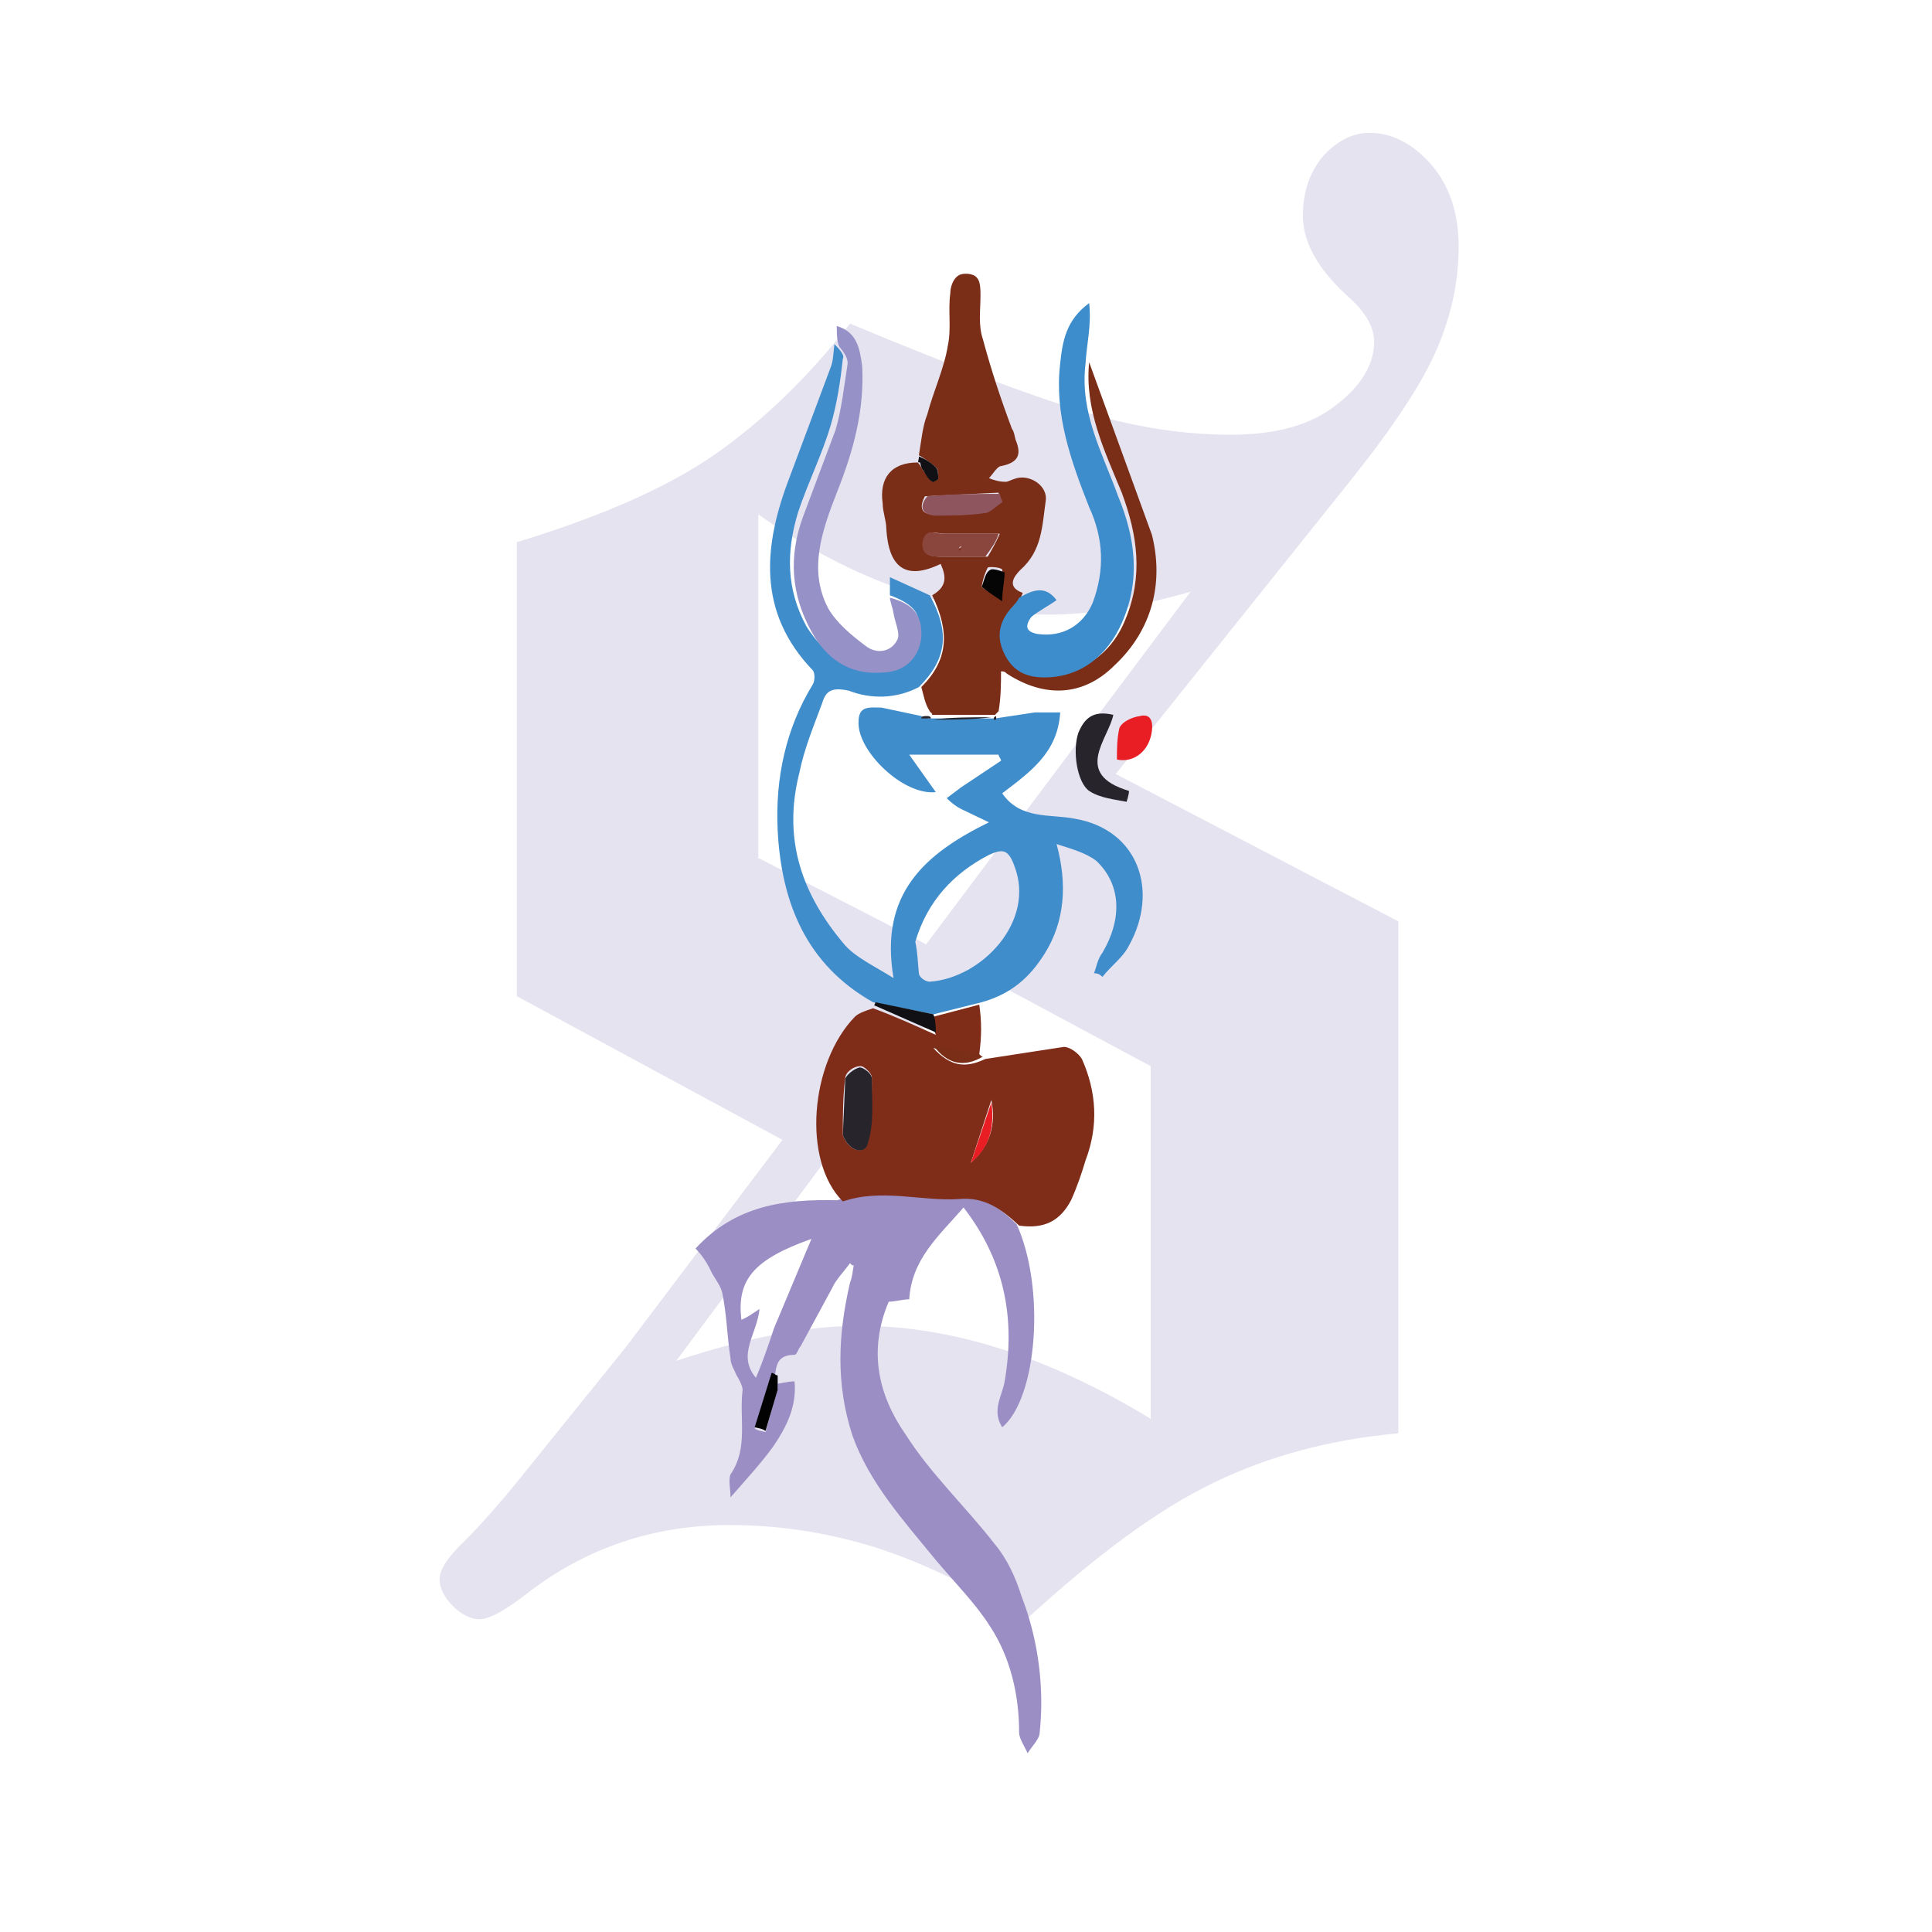
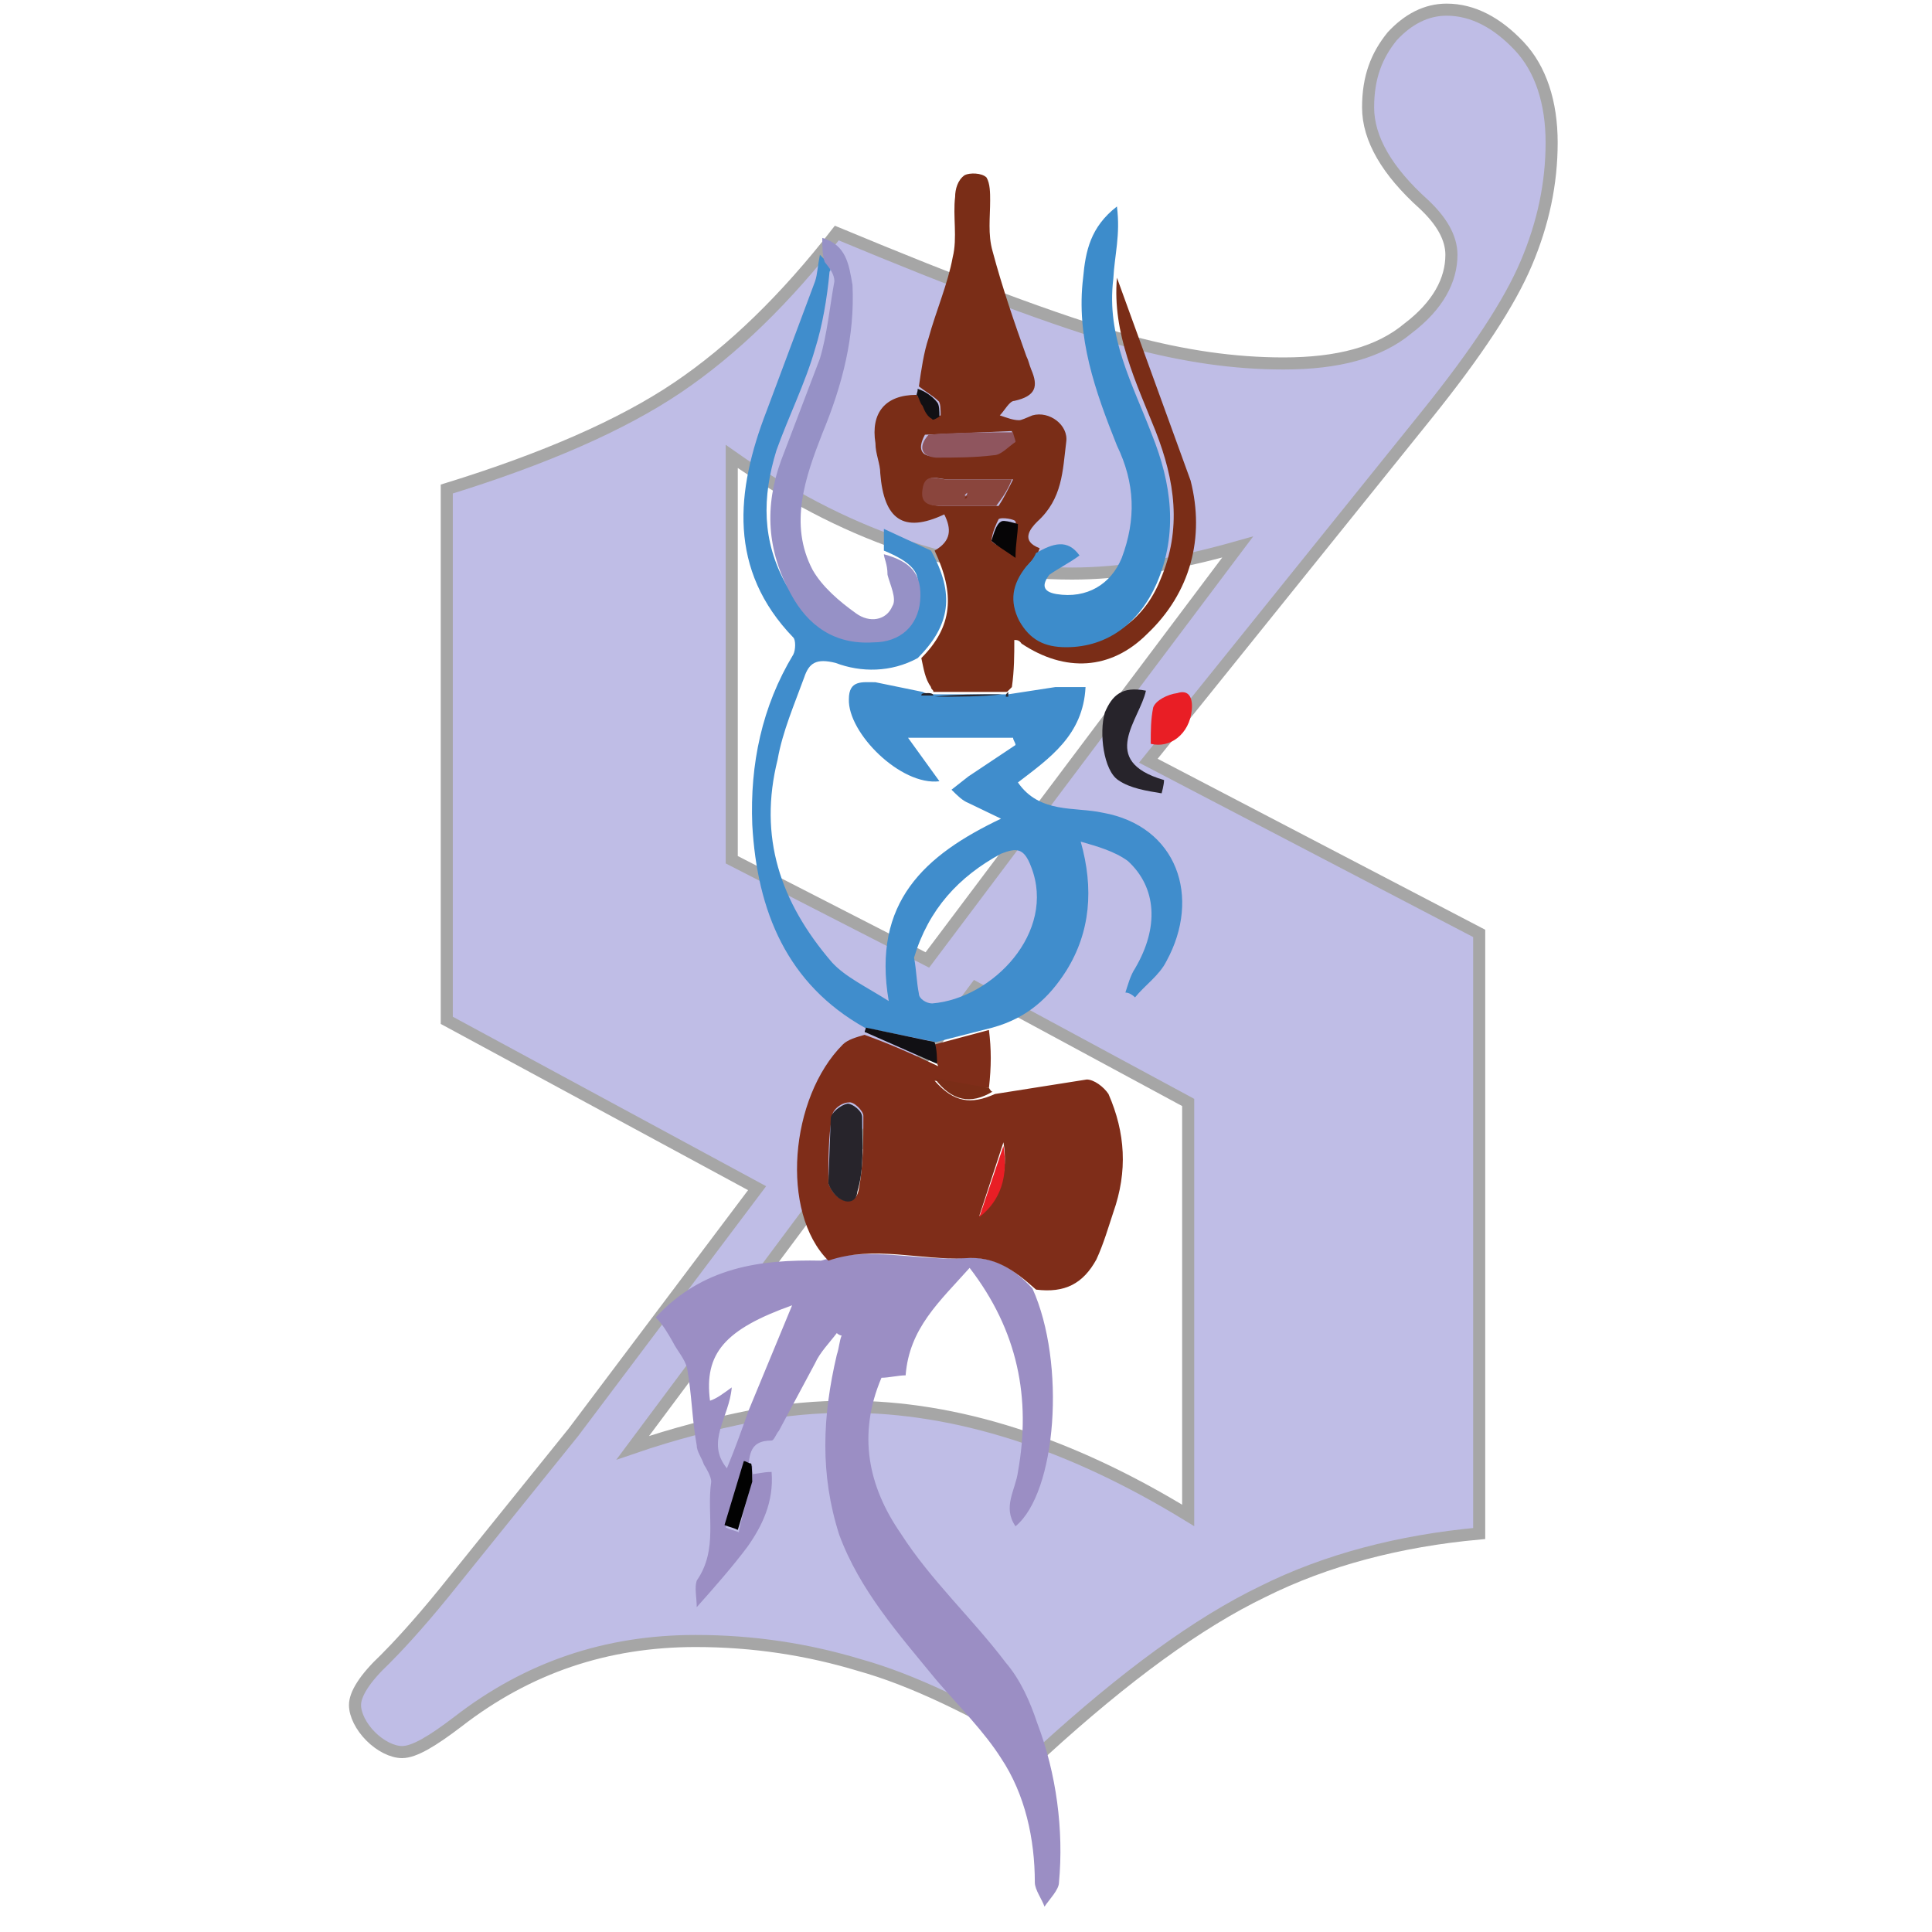
<svg xmlns="http://www.w3.org/2000/svg" version="1.1" id="Layer_1" x="0px" y="0px" viewBox="0 0 160 160" style="enable-background:new 0 0 160 160;" xml:space="preserve">
  <style type="text/css">
- 	.st0{opacity:0.25;}
- 	.st1{fill:#9B8EC4;}
- 	.st2{fill:#408DCC;}
- 	.st3{fill:#7F2D19;}
- 	.st4{fill:#7A2D17;}
- 	.st5{fill:#3D8CCB;}
- 	.st6{fill:#9691C6;}
- 	.st7{fill:#27242B;}
- 	.st8{fill:#E91E25;}
- 	.st9{fill:#111014;}
- 	.st10{fill:#020202;}
- 	.st11{fill:#8A453D;}
- 	.st12{fill:#8F555E;}
- 	.st13{fill:#060506;}
+ 	.st0{opacity:0.35;}
+ 	.st1{fill:#4842B7;stroke:#000000;stroke-miterlimit:10;}
+ 	.st2{fill:#9B8EC4;}
+ 	.st3{fill:#408DCC;}
+ 	.st4{fill:#7F2D19;}
+ 	.st5{fill:#7A2D17;}
+ 	.st6{fill:#3D8CCB;}
+ 	.st7{fill:#9691C6;}
+ 	.st8{fill:#27242B;}
+ 	.st9{fill:#E91E25;}
+ 	.st10{fill:#111014;}
+ 	.st11{fill:#020202;}
+ 	.st12{fill:#8A453D;}
+ 	.st13{fill:#8F555E;}
+ 	.st14{fill:#060506;}
</style>
  <g class="st0">
-     <path class="st1" d="M92.4,64.1l23.4,12.2v42.4c-5.6,0.5-10.8,1.9-15.3,4.1c-4.6,2.2-9.7,6-15.5,11.3c-5-3-9.3-5-13-6.1   c-3.7-1.1-7.5-1.7-11.6-1.7c-6.3,0-11.9,1.9-16.8,5.7c-1.8,1.4-3.1,2.1-3.9,2.1c-0.7,0-1.5-0.4-2.2-1.1c-0.7-0.7-1.1-1.5-1.1-2.2   c0-0.8,0.7-1.9,2.1-3.2c0.8-0.8,2.2-2.3,4.1-4.6l9.2-11.4l13-17.2l-22-11.9V44.9c6.9-2.1,12.4-4.5,16.3-7.2   c3.9-2.7,7.7-6.3,11.3-10.9c8.6,3.6,15.5,6.2,20.7,7.7c3.8,1,7.3,1.5,10.8,1.5c3.8,0,6.7-0.8,8.8-2.5c2.1-1.6,3.1-3.4,3.1-5.2   c0-1.2-0.7-2.4-2-3.6c-2.6-2.3-3.9-4.6-3.9-6.8c0-2.1,0.6-3.7,1.7-5c1.1-1.2,2.4-1.9,3.8-1.9c1.9,0,3.6,0.9,5.1,2.6   c1.5,1.7,2.3,4,2.3,6.8c0,2.9-0.6,5.7-1.8,8.5c-1.2,2.8-3.5,6.3-7,10.7L92.4,64.1z M80.2,80.2L56,112.7c3-1,5.7-1.7,8.3-2.2   c2.5-0.5,4.9-0.7,6.9-0.7c7.7,0,15.7,2.6,24.1,7.7V88.3L80.2,80.2z M62.9,71.1l13.8,7.1L98.6,49c-4.5,1.3-8.4,1.9-11.7,1.9   c-8.3,0-16.3-2.8-24.1-8.3V71.1z" />
+     <path class="st1" d="M95.1,63l27.4,14.3V127c-6.6,0.6-12.7,2.2-17.9,4.8c-5.4,2.6-11.4,7-18.2,13.2c-5.9-3.5-10.9-5.9-15.2-7.1   c-4.3-1.3-8.8-2-13.6-2c-7.4,0-13.9,2.2-19.7,6.7c-2.1,1.6-3.6,2.5-4.6,2.5c-0.8,0-1.8-0.5-2.6-1.3c-0.8-0.8-1.3-1.8-1.3-2.6   c0-0.9,0.8-2.2,2.5-3.8c0.9-0.9,2.6-2.7,4.8-5.4l10.8-13.4l15.2-20.2L37,84.5V40.5c8.1-2.5,14.5-5.3,19.1-8.4s9-7.4,13.2-12.8   c10.1,4.2,18.2,7.3,24.3,9c4.5,1.2,8.6,1.8,12.7,1.8c4.5,0,7.9-0.9,10.3-2.9c2.5-1.9,3.6-4,3.6-6.1c0-1.4-0.8-2.8-2.3-4.2   c-3-2.7-4.6-5.4-4.6-8c0-2.5,0.7-4.3,2-5.9c1.3-1.4,2.8-2.2,4.5-2.2c2.2,0,4.2,1.1,6,3s2.7,4.7,2.7,8c0,3.4-0.7,6.7-2.1,10   c-1.4,3.3-4.1,7.4-8.2,12.5L95.1,63z M80.8,81.8l-28.4,38.1c3.5-1.2,6.7-2,9.7-2.6c2.9-0.6,5.7-0.8,8.1-0.8c9,0,18.4,3,28.2,9V91.3   L80.8,81.8z M60.6,71.2l16.2,8.3l25.7-34.2c-5.3,1.5-9.8,2.2-13.7,2.2c-9.7,0-19.1-3.3-28.2-9.7v33.4H60.6z" />
  </g>
  <g>
-     <path class="st1" d="M84.2,101.4c2.4,5.3,1.7,14.4-1.2,16.8c-0.9-1.4,0-2.6,0.2-3.8c0.9-5.2,0-10-3.4-14.4   c-2.1,2.4-4.3,4.3-4.5,7.6c-0.5,0-1.2,0.2-1.7,0.2c-1.7,4-0.9,7.7,1.4,11c2.1,3.3,5,6,7.4,9.1c1,1.2,1.7,2.7,2.2,4.3   c1.4,3.6,1.9,7.6,1.5,11.3c0,0.5-0.7,1.2-1,1.7c-0.2-0.5-0.7-1.2-0.7-1.7c0-3.1-0.7-6.2-2.4-8.8c-1.2-1.9-2.9-3.6-4.5-5.5   c-2.7-3.3-5.5-6.4-6.9-10.3c-1.4-4.3-1.2-8.4-0.2-12.7c0.2-0.5,0.2-0.9,0.3-1.4c-0.2,0-0.3-0.2-0.3-0.2c-0.5,0.7-1.2,1.4-1.5,2.1   l-2.6,4.8c-0.2,0.2-0.3,0.7-0.5,0.7c-1.7,0-1.5,1.2-1.7,2.4c0.7,0,1-0.2,1.7-0.2c0.2,2.1-0.7,3.8-1.7,5.3c-1,1.4-2.2,2.7-3.6,4.3   c0-0.7-0.2-1.4,0-1.9c1.5-2.2,0.7-4.6,1-7c0-0.3-0.3-0.9-0.5-1.2c-0.2-0.5-0.5-0.9-0.5-1.4c-0.3-1.9-0.3-3.6-0.7-5.5   c-0.2-0.7-0.7-1.2-1-1.9c-0.3-0.6-0.7-1.2-1.2-1.7c3.3-3.6,7.4-4.1,11.7-4c3.4-1,6.7,0,9.8-0.2C81.4,99,82.8,100,84.2,101.4    M64.1,110l3.1-7.4c-4.8,1.7-6.2,3.4-5.8,6.7c0.5-0.2,0.9-0.5,1.5-0.9c-0.2,2.1-1.9,3.8-0.3,5.7C63.2,112.7,63.6,111.5,64.1,110    M64.4,115v-1c-0.2,0-0.3-0.2-0.5-0.2l-1.4,4.5c0.3,0.2,0.5,0.2,0.9,0.3C63.4,118.6,64.4,115,64.4,115z" />
-     <path class="st2" d="M73.7,49.3v-1.5l3.3,1.5c1.7,3.1,1.4,5.3-0.9,7.6c-1.9,1-4,1-5.8,0.3c-1.4-0.3-1.9,0-2.2,1   c-0.7,1.9-1.5,3.8-1.9,5.8c-1.4,5.5,0.2,10.1,3.8,14.3c0.9,1,2.4,1.7,4,2.7c-1.2-7,2.6-10.3,7.9-12.9L79.6,67   c-0.4-0.2-0.8-0.5-1.2-0.9c0.4-0.3,0.8-0.6,1.2-0.9l3.3-2.2c0-0.2-0.2-0.3-0.2-0.5h-7.4l2.2,3.1c-2.7,0.3-6.5-3.4-6.4-5.8   c0-1.4,0.9-1.2,1.9-1.2l3.3,0.7c0.3,0.2,0.7,0.2,0.9,0.2h0.2h4.8h0.2l3.3-0.5h2.1c-0.2,3.4-2.6,5-4.8,6.7c1.5,2.2,4,1.7,6,2.1   c5.3,0.9,7,6,4.5,10.5c-0.5,1-1.5,1.7-2.2,2.6c-0.2-0.2-0.4-0.3-0.7-0.3c0.2-0.5,0.3-1.2,0.7-1.7c1.7-2.9,1.5-5.7-0.5-7.6   c-0.9-0.7-2.1-1-3.3-1.4c0.9,3.3,0.7,6.4-1,9.1c-1.2,1.9-2.7,3.3-5.2,4l-4,1l-5-1c-5.5-3.1-7.6-8.2-7.9-14.3   c-0.2-4.3,0.7-8.4,2.9-12c0.2-0.3,0.2-1,0-1.2c-4.6-4.8-4.1-10.3-1.9-16l3.4-9.1c0.2-0.5,0.2-1,0.3-1.9c0.3,0.3,0.9,0.9,0.7,1.2   c-0.2,1.9-0.5,3.8-1,5.5c-0.7,2.4-1.9,4.8-2.7,7.2c-1,3.3-1,6.4,0.7,9.5c1.4,2.2,3.3,3.6,5.8,3.4c1.9,0,3.1-1.2,3.3-2.9   C76.5,50.9,75.6,50,73.7,49.3 M75.8,78c0.2,0.9,0.2,1.7,0.3,2.6c0,0.3,0.5,0.7,0.9,0.7c4.3-0.3,8.8-5,7-9.6c-0.5-1.4-1-1.4-2.1-0.9   C79,72.3,76.8,74.6,75.8,78z" />
-     <path class="st3" d="M77.3,84.2l3.8-1c0.2,1.4,0.2,2.6,0,4.1c-1.4,0-2.6-0.3-3.8-0.5c1.4,1.5,2.6,1.7,4.3,0.9l6.5-1   c0.5,0,1.2,0.5,1.5,1c1.2,2.7,1.4,5.5,0.3,8.4c-0.3,1-0.7,2.2-1.2,3.3c-0.9,1.7-2.2,2.4-4.3,2.1c-1.5-1.4-2.9-2.4-5-2.2   c-3.1,0.2-6.4-0.9-9.6,0.2c-3.4-3.4-2.7-11.5,1-15.3c0.3-0.3,0.9-0.5,1.5-0.7c1.9,0.7,3.4,1.4,5.2,2.2   C77.3,85.2,77.3,84.7,77.3,84.2 M69.8,94c0.5,1.4,1.9,1.7,2.1,0.5c0.3-1.7,0.3-3.6,0.3-5.3c0-0.3-0.7-1-1-0.9c-0.5,0-1.2,0.5-1.2,1   C69.8,90.7,69.8,92.3,69.8,94 M82.1,91.1l-1.7,5.2C82,94.9,82.5,93.1,82.1,91.1z" />
-     <path class="st4" d="M76.3,56.9c2.2-2.2,2.4-4.5,0.9-7.6c1.2-0.7,1.2-1.5,0.7-2.6c-2.9,1.4-4.3,0.3-4.5-2.9c0-0.7-0.3-1.4-0.3-2.1   c-0.3-2.1,0.7-3.4,2.9-3.4c0.3,0.3,0.3,0.5,0.5,0.7c0.2,0.3,0.3,0.5,0.7,0.9l0.5-0.2c0-0.3,0-0.9-0.2-1c-0.3-0.3-0.9-0.7-1.4-1   c0.2-1.2,0.3-2.4,0.7-3.4c0.5-1.9,1.4-3.8,1.7-5.7c0.3-1.4,0-2.9,0.2-4.3c0-0.5,0.2-1.2,0.7-1.5c0.3-0.2,1.2-0.2,1.5,0.2   c0.3,0.3,0.3,1,0.3,1.5c0,1.2-0.2,2.4,0.2,3.6c0.7,2.6,1.5,5,2.4,7.4c0.2,0.3,0.2,0.5,0.3,0.9c0.5,1.2,0.3,1.9-1.2,2.2   c-0.3,0-0.7,0.7-1,1c0.5,0.2,0.9,0.3,1.4,0.3c0.2,0,0.5-0.2,0.9-0.3c1.2-0.3,2.6,0.7,2.4,1.9c-0.3,2.1-0.3,4.1-2.1,5.7   c-0.5,0.5-1.2,1.4,0.2,1.9c-0.2,0.5-0.3,0.7-0.7,1c-1,1.2-1.2,2.4-0.5,3.8c0.7,1.4,1.7,1.9,3.3,1.9c2.7,0,5.2-1.5,6.4-4.5   c1.5-3.6,1-7-0.3-10.5c-1.4-3.4-3.1-6.9-2.7-10.8l5.2,14.3c1,4,0,7.9-3.1,10.8c-2.6,2.6-5.8,2.7-8.9,0.7c-0.2-0.2-0.3-0.2-0.5-0.2   c0,1,0,2.1-0.2,3.3l-0.3,0.3H82h-4.8c0-0.2-0.2-0.2-0.2-0.3C76.6,58.3,76.5,57.6,76.3,56.9 M81.8,46.1c0.3-0.5,0.7-1.2,1-1.9h-4.6   c-0.7,0-1.5-0.5-1.7,0.7c-0.2,1,0.5,1.2,1.4,1.2L81.8,46.1 M76.6,41.1c-0.5,0.9-0.3,1.5,0.7,1.5l4.1-0.2c0.5,0,1-0.5,1.5-0.9   c0-0.2-0.2-0.5-0.2-0.7L76.6,41.1 M81.3,48.6c0.3,0.3,0.9,0.5,1.5,1c0.2-1,0.3-1.7,0.2-2.4c0-0.2-1-0.3-1.2-0.2   C81.6,47.4,81.4,47.9,81.3,48.6z" />
-     <path class="st5" d="M89.9,30.1c-0.5,4.1,1.4,7.4,2.7,11c1.4,3.4,1.9,6.9,0.3,10.5c-1.2,2.7-3.4,4.5-6.4,4.5   c-1.5,0-2.6-0.5-3.3-1.9c-0.7-1.4-0.5-2.6,0.5-3.8c0.2-0.2,0.5-0.5,0.7-0.9c1.2-0.7,2.2-1,3.1,0.2c-0.7,0.5-1.5,0.9-2.1,1.4   c-0.5,0.7-0.5,1.2,0.5,1.4c2.1,0.3,3.8-0.7,4.6-2.6c1-2.7,0.9-5.3-0.3-7.9c-1.5-3.8-2.9-7.7-2.4-11.9c0.2-1.9,0.5-3.6,2.4-5   C90.4,27,90,28.4,89.9,30.1z" />
-     <path class="st6" d="M73.7,49.5c1.9,0.5,2.7,1.4,2.6,3.3c-0.2,1.7-1.4,2.9-3.3,2.9c-2.7,0.2-4.6-1.2-5.8-3.4   c-1.7-3.1-1.9-6.2-0.7-9.5l2.7-7.2c0.5-1.7,0.7-3.6,1-5.5c0-0.5-0.3-0.9-0.7-1.4c-0.2-0.5-0.2-1-0.2-1.7c1.7,0.5,1.9,1.9,2.1,3.3   c0.2,3.6-0.7,7-2.1,10.5c-1.2,3.1-2.4,6.4-0.7,9.6c0.7,1.2,1.9,2.2,3.1,3.1c0.9,0.7,2.1,0.5,2.6-0.5c0.3-0.5-0.2-1.5-0.3-2.2   C73.9,50.2,73.7,49.8,73.7,49.5z" />
-     <path class="st7" d="M93.5,65.5c0,0.3-0.2,0.9-0.2,0.9c-1-0.2-2.2-0.3-3.1-0.9c-1-0.7-1.4-3.3-0.9-4.8c0.5-1.2,1.2-1.9,2.9-1.5   C91.8,61.2,88.8,64.1,93.5,65.5z" />
-     <path class="st8" d="M95.4,60.5c-0.2,1.7-1.5,2.7-2.9,2.4c0-0.9,0-1.7,0.2-2.6c0.2-0.5,1-0.9,1.7-1C95.2,59.1,95.5,59.6,95.4,60.5z   " />
-     <path class="st9" d="M77.3,84c0.2,0.5,0.2,1.2,0.2,1.5l-5-2.2c-0.2,0,0-0.2,0-0.3L77.3,84z" />
-     <path class="st4" d="M81.4,87.5c-1.5,0.9-2.9,0.7-4.1-0.9l3.8,0.7C81.3,87.5,81.3,87.5,81.4,87.5z" />
-     <path class="st9" d="M76.1,37.8c0.5,0.2,1,0.5,1.4,0.9c0.2,0.2,0.2,0.7,0.2,1c0,0-0.5,0.3-0.5,0.2c-0.3-0.2-0.5-0.5-0.7-0.9   c-0.2-0.2-0.2-0.3-0.3-0.7C75.9,38.3,76.1,38.2,76.1,37.8z" />
-     <path class="st7" d="M82.3,59.6c0-0.2,0-0.2,0.2-0.3v0.3H82.3z" />
-     <path class="st10" d="M64.4,115.1l-1,3.4c-0.3-0.2-0.5-0.2-0.9-0.3l1.4-4.5c0.2,0,0.3,0.2,0.5,0.2   C64.4,113.9,64.4,115.1,64.4,115.1z" />
-     <path class="st7" d="M77.3,59.6c1.4-0.2,3.1-0.2,4.8-0.2C80.6,59.6,79,59.6,77.3,59.6z M76.3,59.5c0-0.2,0.2-0.2,0.5-0.2   s0.3,0.2,0.3,0.2H76.3z M69.8,94l0.2-4.6c0-0.3,0.7-0.9,1.2-1c0.3,0,1,0.5,1,0.9c0,1.9,0.2,3.6-0.3,5.3   C71.7,95.7,70.3,95.4,69.8,94z" />
-     <path class="st8" d="M82.1,91.3c0.3,2.1-0.2,3.8-1.7,5L82.1,91.3z" />
-     <path class="st11" d="M81.6,46.1h-3.8c-0.9,0-1.5-0.2-1.4-1.2c0.2-1.2,1-0.7,1.7-0.7h4.6C82.5,44.9,82.1,45.4,81.6,46.1 M79.6,45.2   l-0.2,0.2C79.4,45.4,79.6,45.4,79.6,45.2z" />
-     <path class="st12" d="M76.8,41.1c2.1-0.2,4-0.2,6-0.2c0,0.2,0.2,0.5,0.2,0.7c-0.5,0.3-1,0.9-1.5,0.9c-1.4,0.2-2.7,0.2-4.1,0.2   C76.3,42.6,76.1,41.9,76.8,41.1z" />
-     <path class="st13" d="M81.3,48.6c0.2-0.5,0.3-1.2,0.7-1.4c0.2-0.2,1.2,0.2,1.2,0.2c0,0.7-0.2,1.4-0.2,2.4   C82.1,49.2,81.8,49,81.3,48.6z" />
-     <path class="st4" d="M79.6,45.4c0,0.2-0.2,0.2-0.2,0.2C79.4,45.4,79.6,45.4,79.6,45.4z" />
+     <path class="st2" d="M85.5,106.7c2.8,6.2,2,16.9-1.4,19.7c-1.1-1.6,0-3,0.2-4.5c1.1-6.1,0-11.7-4-16.9c-2.5,2.8-5,5-5.3,8.9   c-0.6,0-1.4,0.2-2,0.2c-2,4.7-1.1,9,1.6,12.9c2.5,3.9,5.9,7,8.7,10.7c1.2,1.4,2,3.2,2.6,5c1.6,4.2,2.2,8.9,1.8,13.2   c0,0.6-0.8,1.4-1.2,2c-0.2-0.6-0.8-1.4-0.8-2c0-3.6-0.8-7.3-2.8-10.3c-1.4-2.2-3.4-4.2-5.3-6.4c-3.2-3.9-6.4-7.5-8.1-12.1   c-1.6-5-1.4-9.8-0.2-14.9c0.2-0.6,0.2-1.1,0.4-1.6c-0.2,0-0.4-0.2-0.4-0.2c-0.6,0.8-1.4,1.6-1.8,2.5l-3,5.6   c-0.2,0.2-0.4,0.8-0.6,0.8c-2,0-1.8,1.4-2,2.8c0.8,0,1.2-0.2,2-0.2c0.2,2.5-0.8,4.5-2,6.2c-1.2,1.6-2.6,3.2-4.2,5   c0-0.8-0.2-1.6,0-2.2c1.8-2.6,0.8-5.4,1.2-8.2c0-0.4-0.4-1.1-0.6-1.4c-0.2-0.6-0.6-1.1-0.6-1.6c-0.4-2.2-0.4-4.2-0.8-6.4   c-0.2-0.8-0.8-1.4-1.2-2.2c-0.4-0.7-0.8-1.4-1.4-2c3.9-4.2,8.7-4.8,13.7-4.7c4-1.2,7.9,0,11.5-0.2C82.2,103.9,83.9,105,85.5,106.7    M62,116.8l3.6-8.7c-5.6,2-7.3,4-6.8,7.9c0.6-0.2,1.1-0.6,1.8-1.1c-0.2,2.5-2.2,4.5-0.4,6.7C60.9,119.9,61.4,118.5,62,116.8    M62.3,122.6v-1.2c-0.2,0-0.4-0.2-0.6-0.2l-1.6,5.3c0.4,0.2,0.6,0.2,1.1,0.4C61.1,126.8,62.3,122.6,62.3,122.6z" />
+     <path class="st3" d="M73.2,45.6v-1.8l3.9,1.8c2,3.6,1.6,6.2-1.1,8.9c-2.2,1.2-4.7,1.2-6.8,0.4c-1.6-0.4-2.2,0-2.6,1.2   c-0.8,2.2-1.8,4.5-2.2,6.8c-1.6,6.4,0.2,11.8,4.5,16.8c1.1,1.2,2.8,2,4.7,3.2c-1.4-8.2,3-12.1,9.3-15.1l-2.7-1.3   c-0.5-0.2-0.9-0.6-1.4-1.1c0.5-0.4,0.9-0.7,1.4-1.1l3.9-2.6c0-0.2-0.2-0.4-0.2-0.6h-8.7l2.6,3.6c-3.2,0.4-7.6-4-7.5-6.8   c0-1.6,1.1-1.4,2.2-1.4l3.9,0.8c0.4,0.2,0.8,0.2,1.1,0.2h0.2h5.6h0.2l3.9-0.6h2.5c-0.2,4-3,5.9-5.6,7.9c1.8,2.6,4.7,2,7,2.5   c6.2,1.1,8.2,7,5.3,12.3c-0.6,1.2-1.8,2-2.6,3c-0.2-0.2-0.5-0.4-0.8-0.4c0.2-0.6,0.4-1.4,0.8-2c2-3.4,1.8-6.7-0.6-8.9   c-1.1-0.8-2.5-1.2-3.9-1.6c1.1,3.9,0.8,7.5-1.2,10.7c-1.4,2.2-3.2,3.9-6.1,4.7l-4.7,1.2l-5.9-1.2c-6.4-3.6-8.9-9.6-9.3-16.8   c-0.2-5,0.8-9.8,3.4-14.1c0.2-0.4,0.2-1.2,0-1.4c-5.4-5.6-4.8-12.1-2.2-18.8l4-10.7c0.2-0.6,0.2-1.2,0.4-2.2   c0.4,0.4,1.1,1.1,0.8,1.4c-0.2,2.2-0.6,4.5-1.2,6.4c-0.8,2.8-2.2,5.6-3.2,8.4c-1.2,3.9-1.2,7.5,0.8,11.1c1.6,2.6,3.9,4.2,6.8,4   c2.2,0,3.6-1.4,3.9-3.4C76.5,47.5,75.4,46.5,73.2,45.6 M75.7,79.3c0.2,1.1,0.2,2,0.4,3c0,0.4,0.6,0.8,1.1,0.8   c5-0.4,10.3-5.9,8.2-11.3c-0.6-1.6-1.2-1.6-2.5-1.1C79.4,72.6,76.9,75.3,75.7,79.3z" />
+     <path class="st4" d="M77.4,86.5l4.5-1.2c0.2,1.6,0.2,3,0,4.8c-1.6,0-3-0.4-4.5-0.6c1.6,1.8,3,2,5,1.1l7.6-1.2   c0.6,0,1.4,0.6,1.8,1.2c1.4,3.2,1.6,6.4,0.4,9.8c-0.4,1.2-0.8,2.6-1.4,3.9c-1.1,2-2.6,2.8-5,2.5c-1.8-1.6-3.4-2.8-5.9-2.6   c-3.6,0.2-7.5-1.1-11.3,0.2c-4-4-3.2-13.5,1.2-17.9c0.4-0.4,1.1-0.6,1.8-0.8c2.2,0.8,4,1.6,6.1,2.6C77.4,87.7,77.4,87.1,77.4,86.5    M68.6,98c0.6,1.6,2.2,2,2.5,0.6c0.4-2,0.4-4.2,0.4-6.2c0-0.4-0.8-1.2-1.2-1.1c-0.6,0-1.4,0.6-1.4,1.2C68.6,94.1,68.6,96,68.6,98    M83.1,94.6l-2,6.1C82.9,99.1,83.5,97,83.1,94.6z" />
+     <path class="st5" d="M76.3,54.5c2.6-2.6,2.8-5.3,1.1-8.9c1.4-0.8,1.4-1.8,0.8-3c-3.4,1.6-5,0.4-5.3-3.4c0-0.8-0.4-1.6-0.4-2.5   c-0.4-2.5,0.8-4,3.4-4c0.4,0.4,0.4,0.6,0.6,0.8c0.2,0.4,0.4,0.6,0.8,1.1l0.6-0.2c0-0.4,0-1.1-0.2-1.2c-0.4-0.4-1.1-0.8-1.6-1.2   c0.2-1.4,0.4-2.8,0.8-4c0.6-2.2,1.6-4.5,2-6.7c0.4-1.6,0-3.4,0.2-5c0-0.6,0.2-1.4,0.8-1.8c0.4-0.2,1.4-0.2,1.8,0.2   C82,15.2,82,16,82,16.6c0,1.4-0.2,2.8,0.2,4.2c0.8,3,1.8,5.9,2.8,8.7c0.2,0.4,0.2,0.6,0.4,1.1c0.6,1.4,0.4,2.2-1.4,2.6   c-0.4,0-0.8,0.8-1.2,1.2c0.6,0.2,1.1,0.4,1.6,0.4c0.2,0,0.6-0.2,1.1-0.4c1.4-0.4,3,0.8,2.8,2.2C88,39,88,41.3,85.9,43.2   c-0.6,0.6-1.4,1.6,0.2,2.2c-0.2,0.6-0.4,0.8-0.8,1.2c-1.2,1.4-1.4,2.8-0.6,4.5c0.8,1.6,2,2.2,3.9,2.2c3.2,0,6.1-1.8,7.5-5.3   c1.8-4.2,1.2-8.2-0.4-12.3c-1.6-4-3.6-8.1-3.2-12.7l6.1,16.8c1.2,4.7,0,9.3-3.6,12.7c-3,3-6.8,3.2-10.4,0.8C84.4,53,84.2,53,84,53   c0,1.2,0,2.5-0.2,3.9l-0.4,0.4h-0.5h-5.6c0-0.2-0.2-0.2-0.2-0.4C76.6,56.2,76.5,55.4,76.3,54.5 M82.7,41.9c0.4-0.6,0.8-1.4,1.2-2.2   h-5.4c-0.8,0-1.8-0.6-2,0.8c-0.2,1.2,0.6,1.4,1.6,1.4H82.7 M76.6,36c-0.6,1.1-0.4,1.8,0.8,1.8l4.8-0.2c0.6,0,1.2-0.6,1.8-1.1   c0-0.2-0.2-0.6-0.2-0.8L76.6,36 M82.1,44.8c0.4,0.4,1.1,0.6,1.8,1.2c0.2-1.2,0.4-2,0.2-2.8c0-0.2-1.2-0.4-1.4-0.2   C82.5,43.4,82.2,44,82.1,44.8z" />
+     <path class="st6" d="M92.2,23.1c-0.6,4.8,1.6,8.7,3.2,12.9c1.6,4,2.2,8.1,0.4,12.3c-1.4,3.2-4,5.3-7.5,5.3c-1.8,0-3-0.6-3.9-2.2   c-0.8-1.6-0.6-3,0.6-4.5c0.2-0.2,0.6-0.6,0.8-1.1c1.4-0.8,2.6-1.2,3.6,0.2c-0.8,0.6-1.8,1.1-2.5,1.6c-0.6,0.8-0.6,1.4,0.6,1.6   c2.5,0.4,4.5-0.8,5.4-3c1.2-3.2,1.1-6.2-0.4-9.3c-1.8-4.5-3.4-9-2.8-13.9c0.2-2.2,0.6-4.2,2.8-5.9C92.8,19.5,92.3,21.1,92.2,23.1z" />
+     <path class="st7" d="M73.2,45.9c2.2,0.6,3.2,1.6,3,3.9c-0.2,2-1.6,3.4-3.9,3.4c-3.2,0.2-5.4-1.4-6.8-4c-2-3.6-2.2-7.3-0.8-11.1   l3.2-8.4c0.6-2,0.8-4.2,1.2-6.4c0-0.6-0.4-1.1-0.8-1.6c-0.2-0.6-0.2-1.2-0.2-2c2,0.6,2.2,2.2,2.5,3.9c0.2,4.2-0.8,8.2-2.5,12.3   c-1.4,3.6-2.8,7.5-0.8,11.3c0.8,1.4,2.2,2.6,3.6,3.6c1.1,0.8,2.5,0.6,3-0.6c0.4-0.6-0.2-1.8-0.4-2.6C73.5,46.7,73.2,46.2,73.2,45.9   z" />
+     <path class="st8" d="M96.4,64.6c0,0.4-0.2,1.1-0.2,1.1c-1.2-0.2-2.6-0.4-3.6-1.1c-1.2-0.8-1.6-3.9-1.1-5.6c0.6-1.4,1.4-2.2,3.4-1.8   C94.4,59.6,90.9,63,96.4,64.6z" />
+     <path class="st9" d="M98.7,58.8c-0.2,2-1.8,3.2-3.4,2.8c0-1.1,0-2,0.2-3c0.2-0.6,1.2-1.1,2-1.2C98.4,57.1,98.8,57.7,98.7,58.8z" />
+     <path class="st10" d="M77.4,86.3c0.2,0.6,0.2,1.4,0.2,1.8l-5.9-2.6c-0.2,0,0-0.2,0-0.4L77.4,86.3z" />
+     <path class="st5" d="M82.2,90.4c-1.8,1.1-3.4,0.8-4.8-1.1l4.5,0.8C82.1,90.4,82.1,90.4,82.2,90.4z" />
+     <path class="st10" d="M76,32.2c0.6,0.2,1.2,0.6,1.6,1.1c0.2,0.2,0.2,0.8,0.2,1.2c0,0-0.6,0.4-0.6,0.2c-0.4-0.2-0.6-0.6-0.8-1.1   c-0.2-0.2-0.2-0.4-0.4-0.8C75.8,32.7,76,32.6,76,32.2z" />
+     <path class="st8" d="M83.3,57.7c0-0.2,0-0.2,0.2-0.4v0.4H83.3z" />
+     <path class="st11" d="M62.3,122.7l-1.2,4c-0.4-0.2-0.6-0.2-1.1-0.4l1.6-5.3c0.2,0,0.4,0.2,0.6,0.2   C62.3,121.3,62.3,122.7,62.3,122.7z" />
+     <path class="st8" d="M77.4,57.7c1.6-0.2,3.6-0.2,5.6-0.2C81.3,57.7,79.4,57.7,77.4,57.7z M76.3,57.6c0-0.2,0.2-0.2,0.6-0.2   c0.4,0,0.4,0.2,0.4,0.2H76.3z M68.6,98l0.2-5.4c0-0.4,0.8-1.1,1.4-1.2c0.4,0,1.2,0.6,1.2,1.1c0,2.2,0.2,4.2-0.4,6.2   C70.9,100,69.2,99.7,68.6,98z" />
+     <path class="st9" d="M83.1,94.9c0.4,2.5-0.2,4.5-2,5.9L83.1,94.9z" />
+     <path class="st12" d="M82.5,41.9H78c-1.1,0-1.8-0.2-1.6-1.4c0.2-1.4,1.2-0.8,2-0.8h5.4C83.5,40.5,83.1,41.1,82.5,41.9 M80.1,40.8   l-0.2,0.2C79.9,41.1,80.1,41.1,80.1,40.8z" />
+     <path class="st13" d="M76.9,36c2.5-0.2,4.7-0.2,7-0.2c0,0.2,0.2,0.6,0.2,0.8c-0.6,0.4-1.2,1.1-1.8,1.1c-1.6,0.2-3.2,0.2-4.8,0.2   C76.3,37.8,76,37,76.9,36z" />
+     <path class="st14" d="M82.1,44.8c0.2-0.6,0.4-1.4,0.8-1.6c0.2-0.2,1.4,0.2,1.4,0.2c0,0.8-0.2,1.6-0.2,2.8   C83.1,45.5,82.7,45.3,82.1,44.8z" />
+     <path class="st5" d="M80.1,41.1c0,0.2-0.2,0.2-0.2,0.2C79.9,41.1,80.1,41.1,80.1,41.1z" />
  </g>
</svg>
